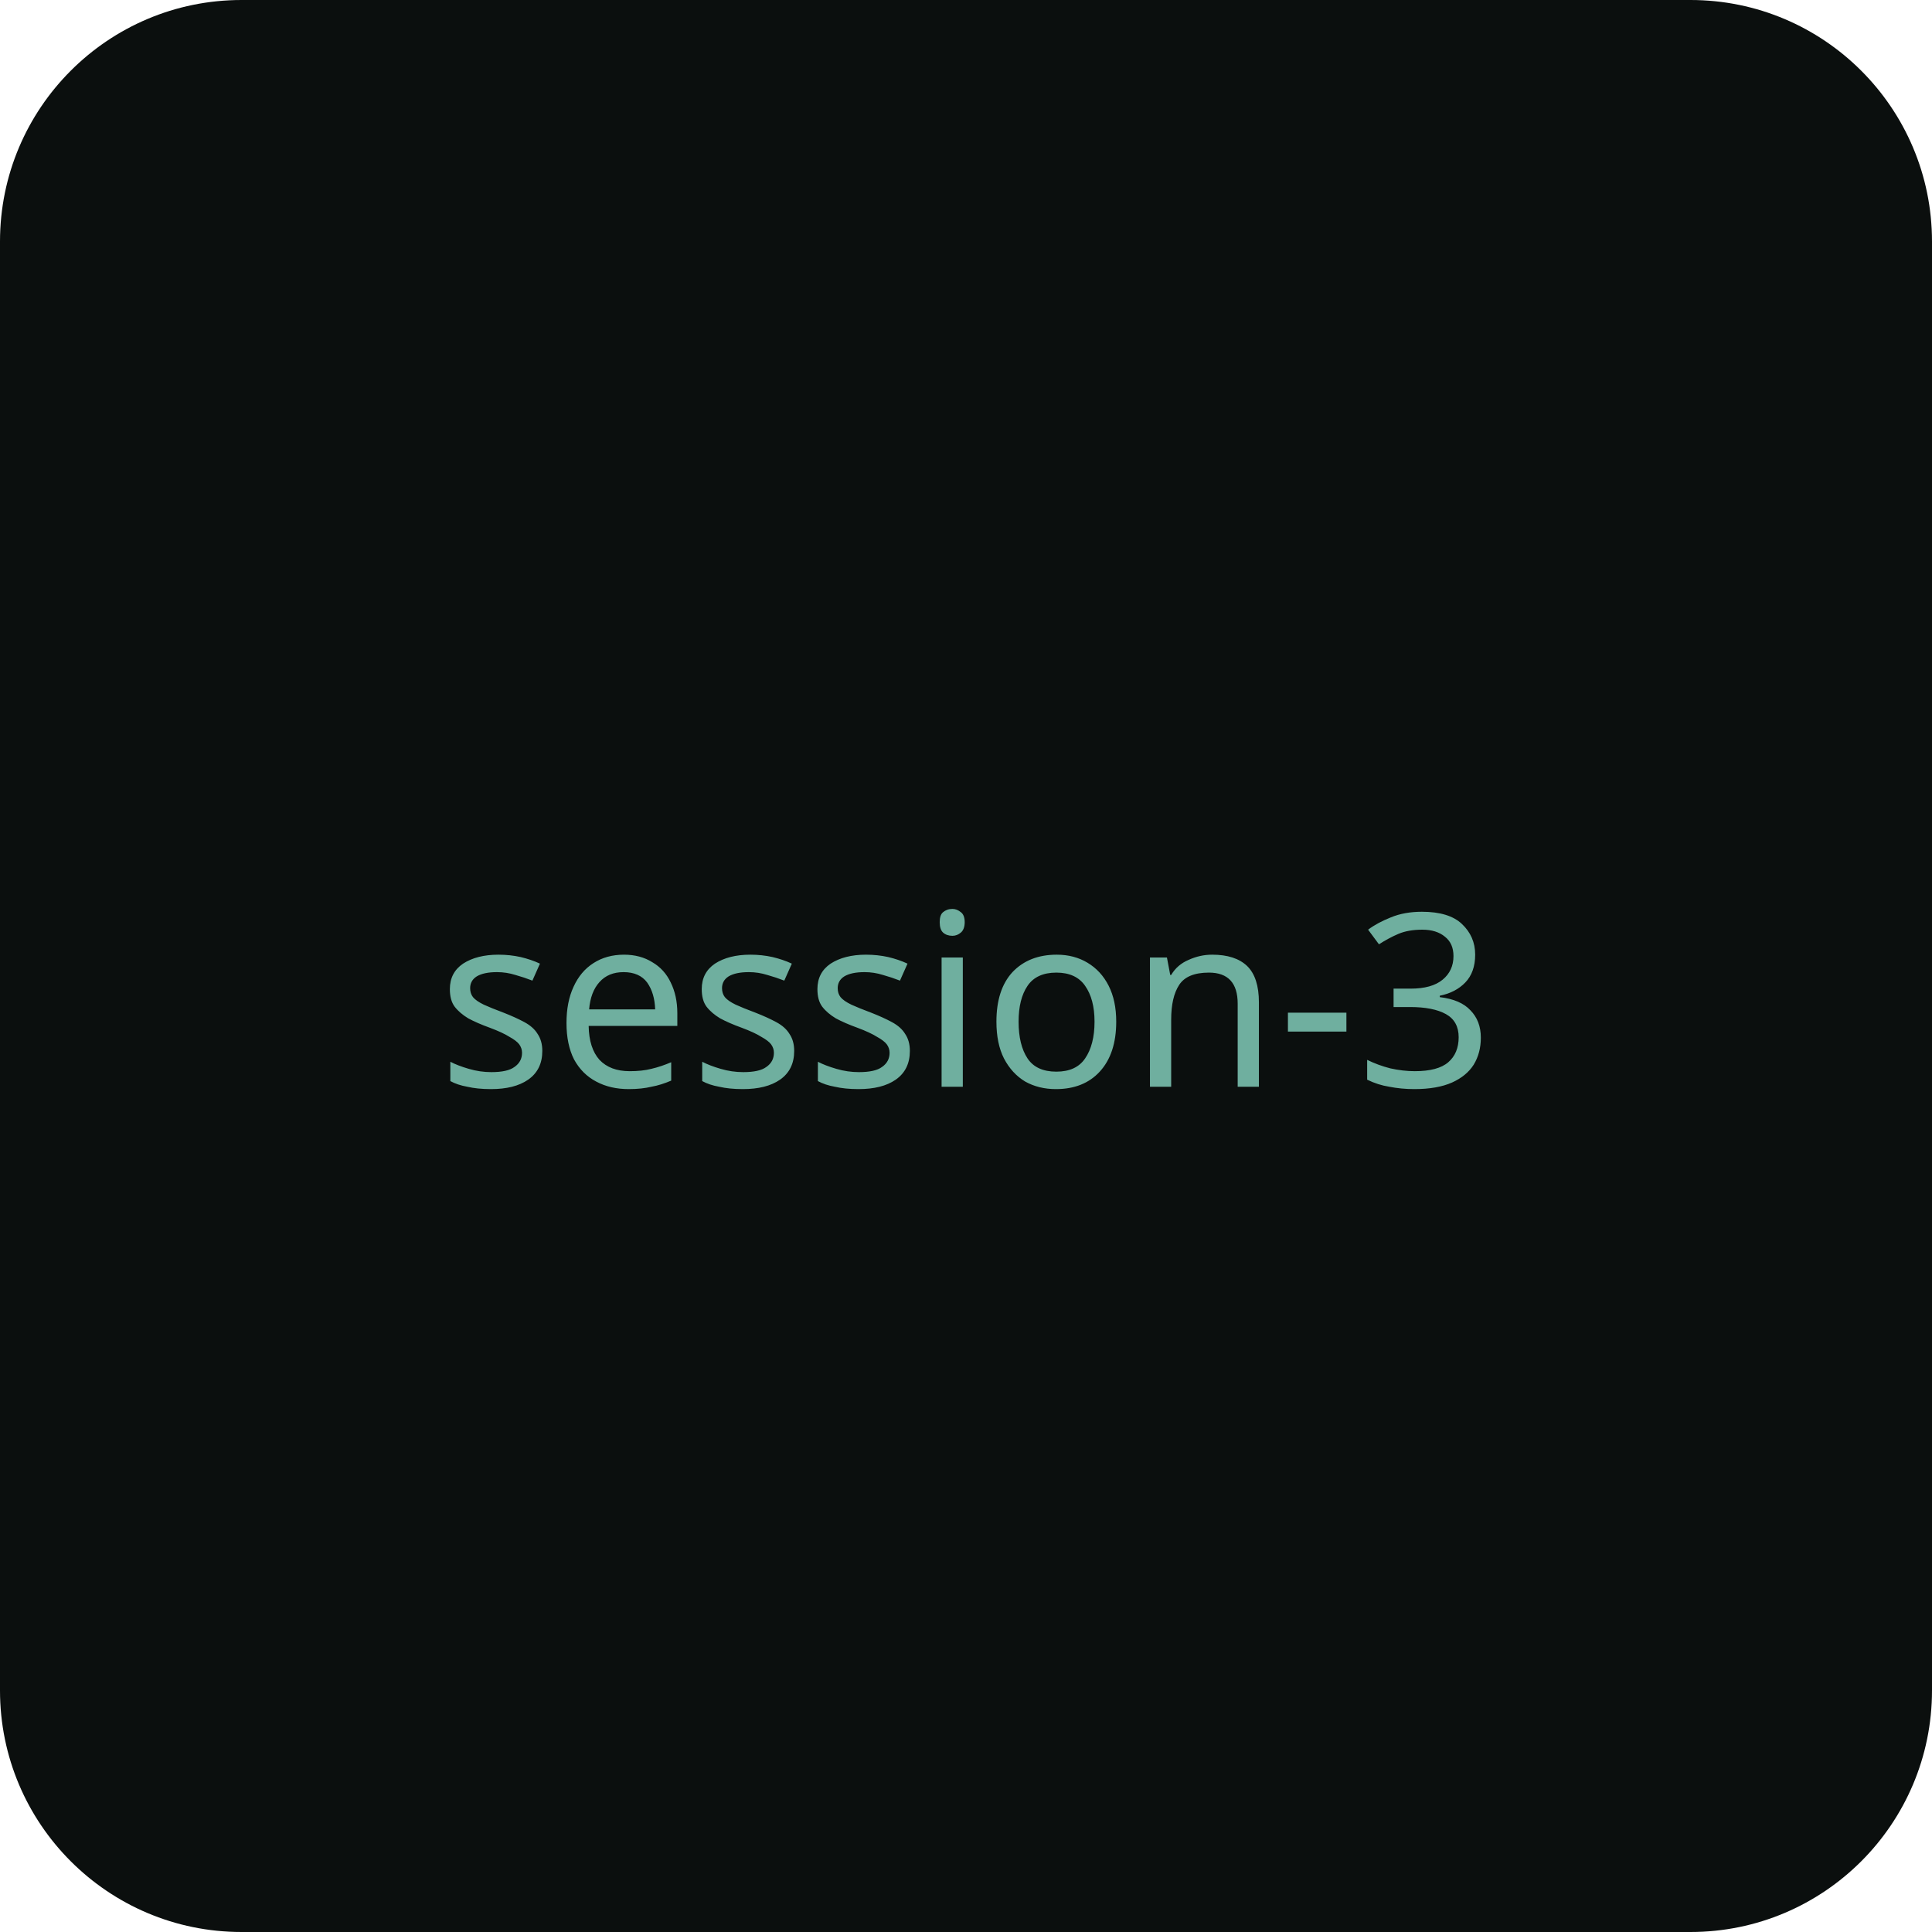
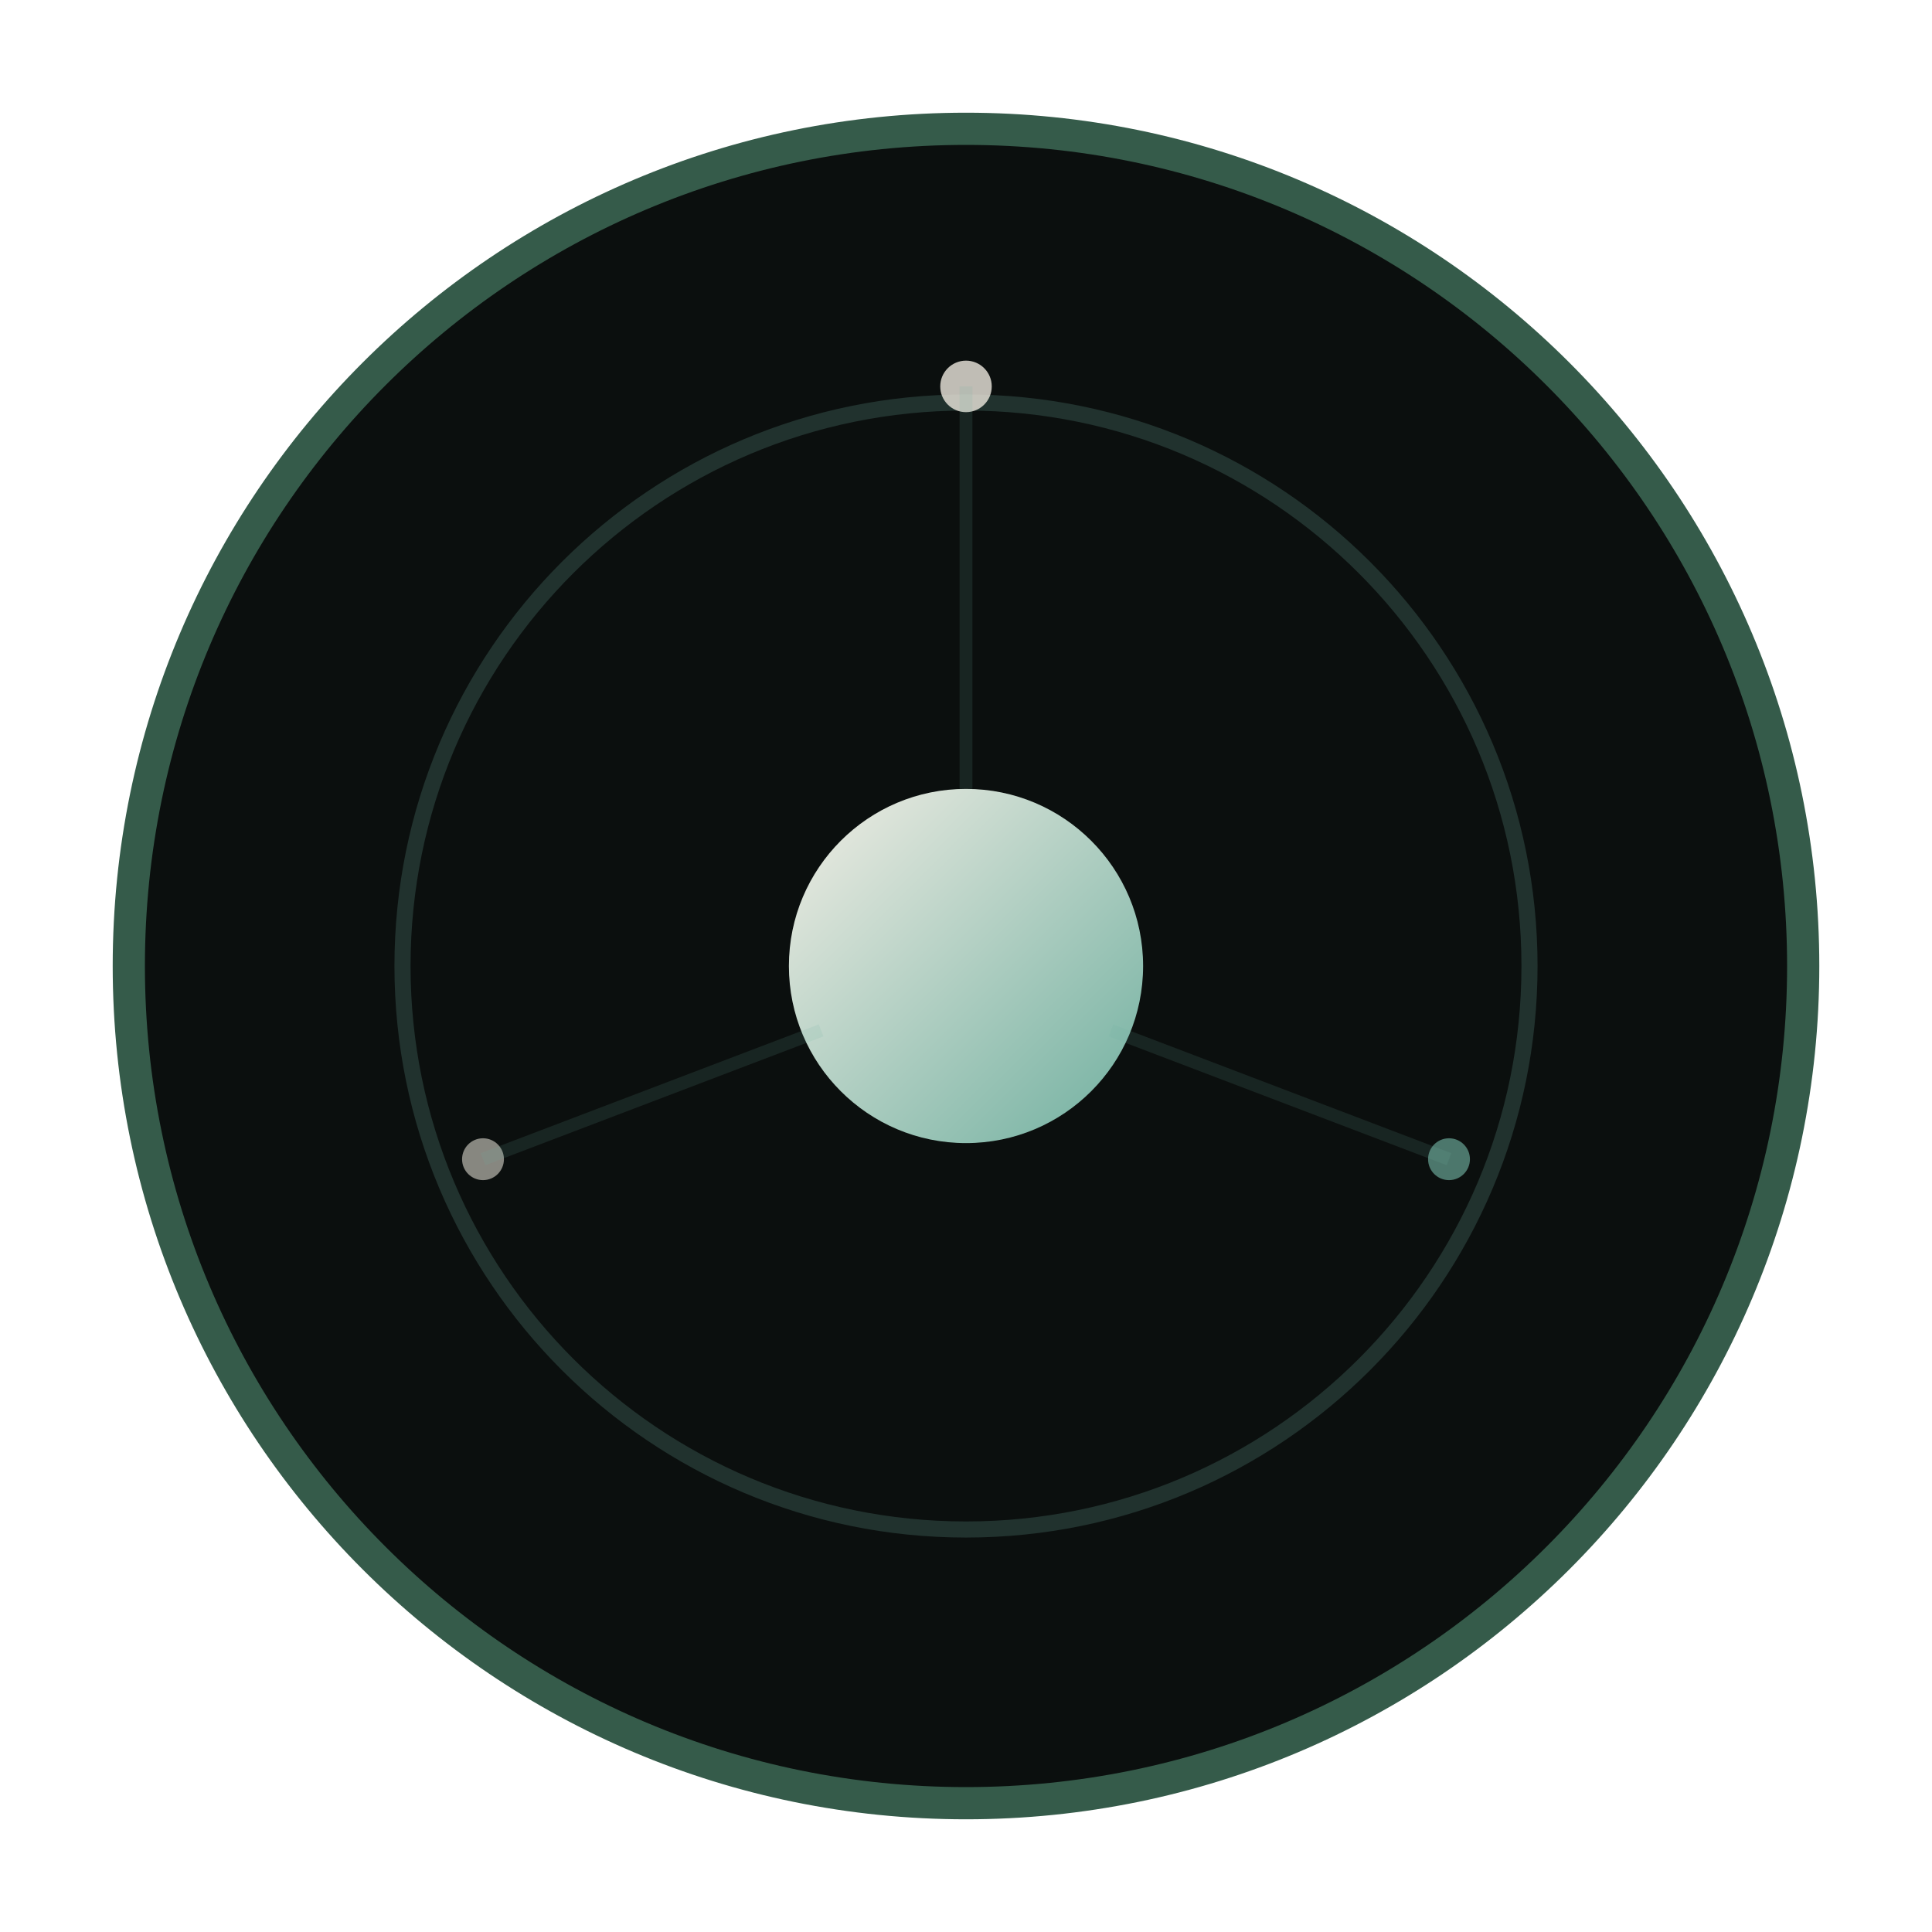
- <svg xmlns="http://www.w3.org/2000/svg" viewBox="0 0 64 64">
-   <rect width="64" height="64" rx="8" fill="#0B0F0E" />
-   <text x="32" y="36" text-anchor="middle" fill="#6FAF9F" font-size="8" font-family="sans-serif">session-3</text>
+ <svg xmlns="http://www.w3.org/2000/svg" viewBox="0 0 120 120" fill="none">
+   <defs>
+     <linearGradient id="s3core" x1="0" y1="0" x2="1" y2="1">
+       <stop offset="0%" stop-color="#F2EEE5" />
+       <stop offset="100%" stop-color="#6FAF9F" />
+     </linearGradient>
+   </defs>
+   <circle cx="60" cy="60" r="52" fill="#0B0F0E" stroke="#355B4A" stroke-width="2" />
+   <circle cx="60" cy="60" r="35" stroke="#6FAF9F" stroke-opacity="0.22" />
+   <circle cx="60" cy="60" r="11" fill="url(#s3core)" />
+   <circle cx="60" cy="24" r="1.6" fill="#EDE8DE" fill-opacity="0.8" />
+   <circle cx="90" cy="72" r="1.3" fill="#6FAF9F" fill-opacity="0.65" />
+   <circle cx="30" cy="72" r="1.3" fill="#EDE8DE" fill-opacity="0.55" />
+   <g stroke="#6FAF9F" stroke-opacity="0.14" stroke-width="0.8">
+     <line x1="60" y1="24" x2="60" y2="49" />
+     <line x1="90" y1="72" x2="69" y2="64" />
+     <line x1="30" y1="72" x2="51" y2="64" />
+   </g>
</svg>
